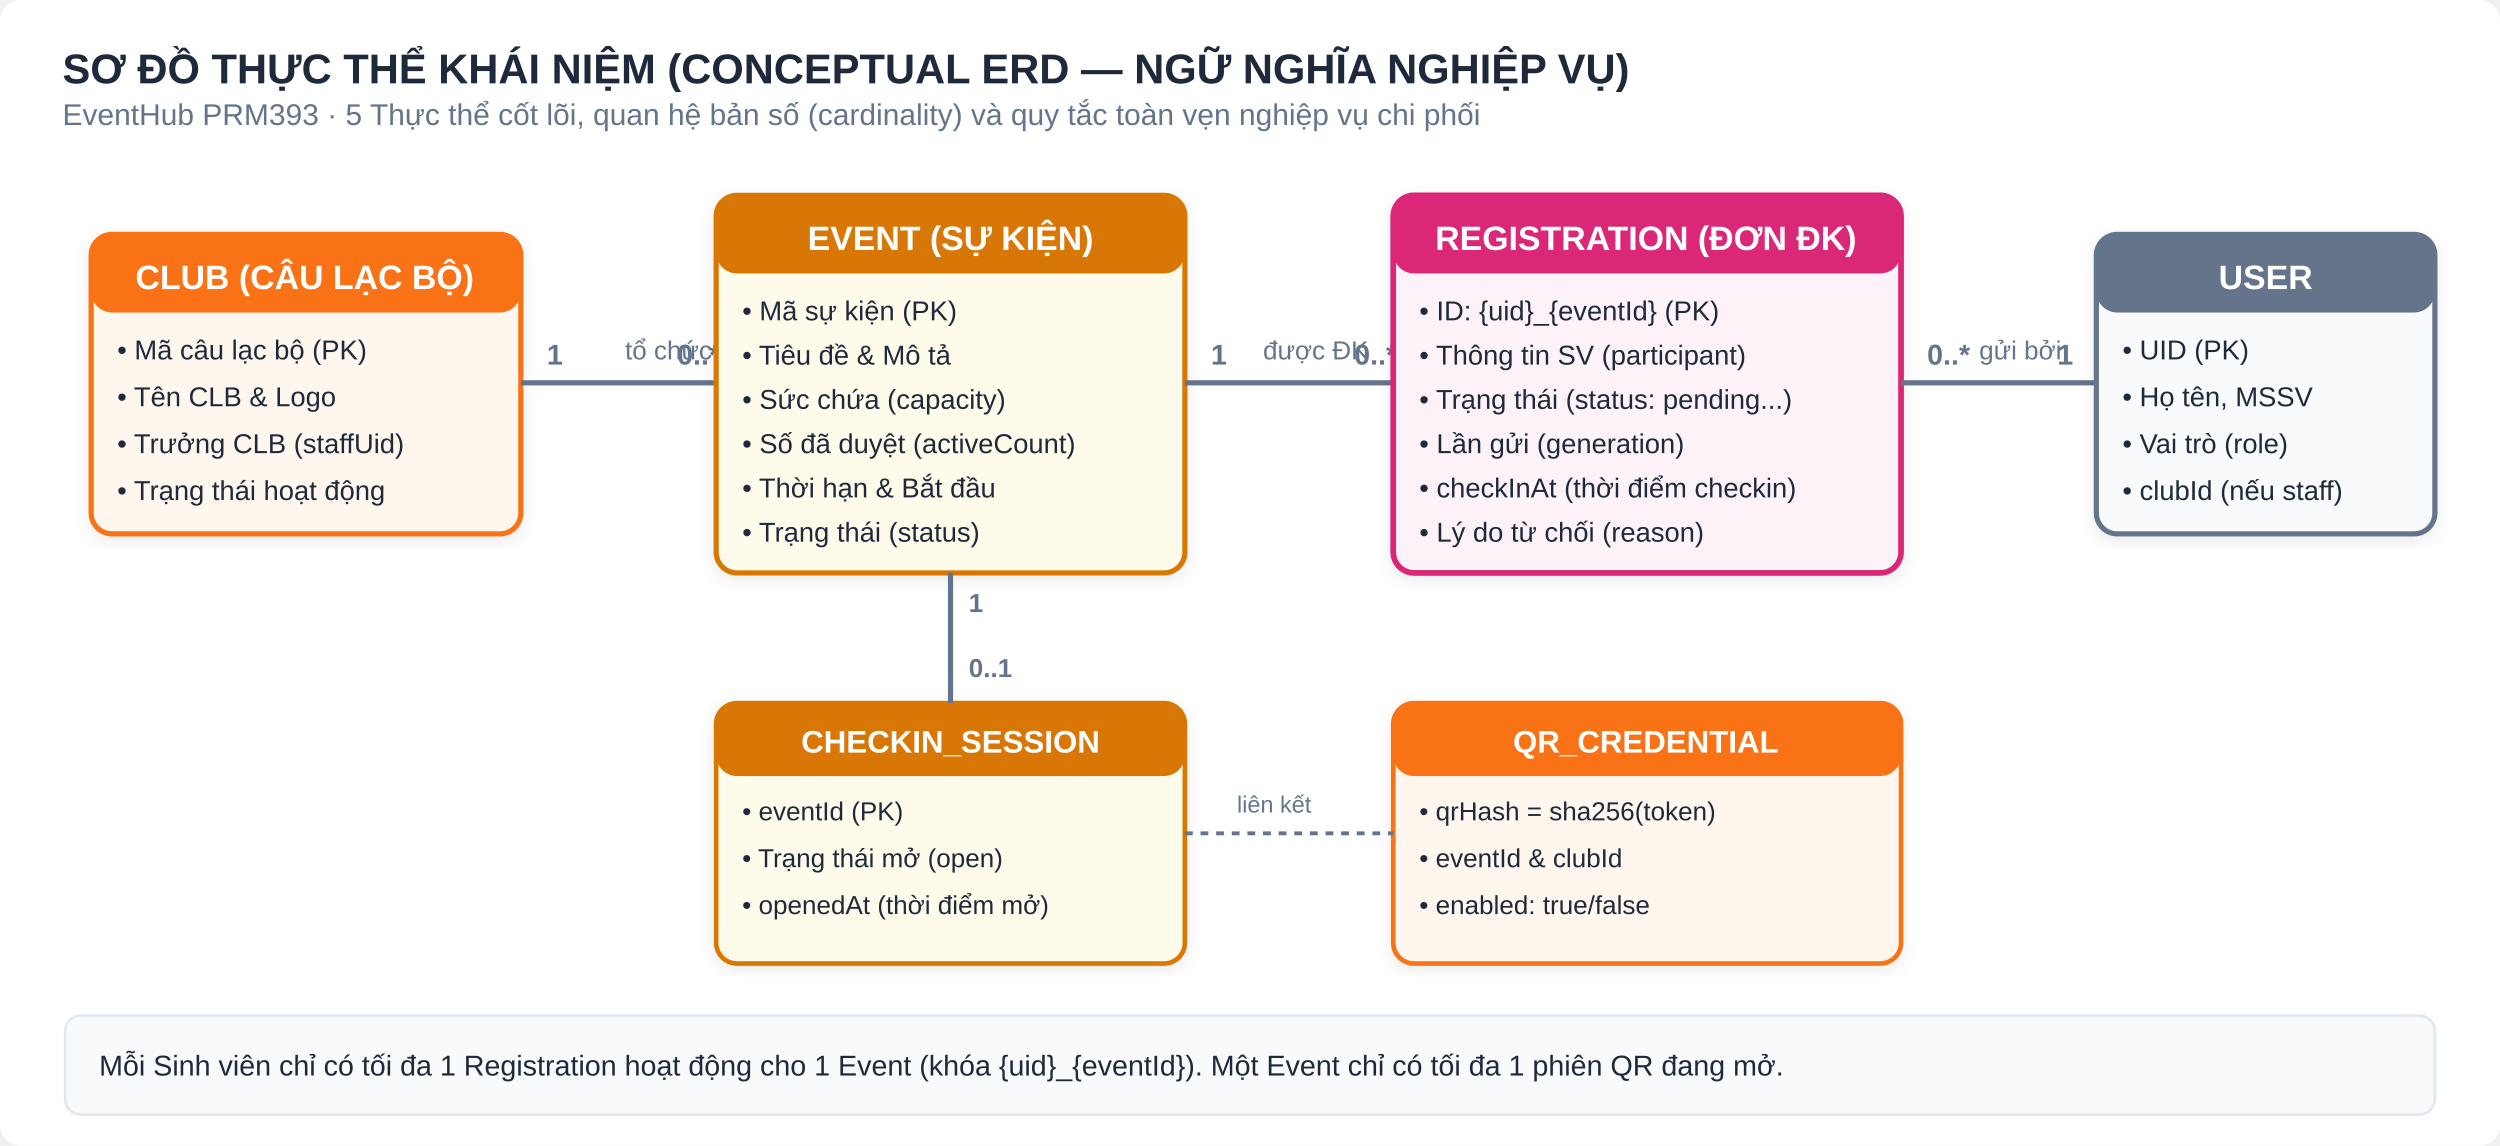
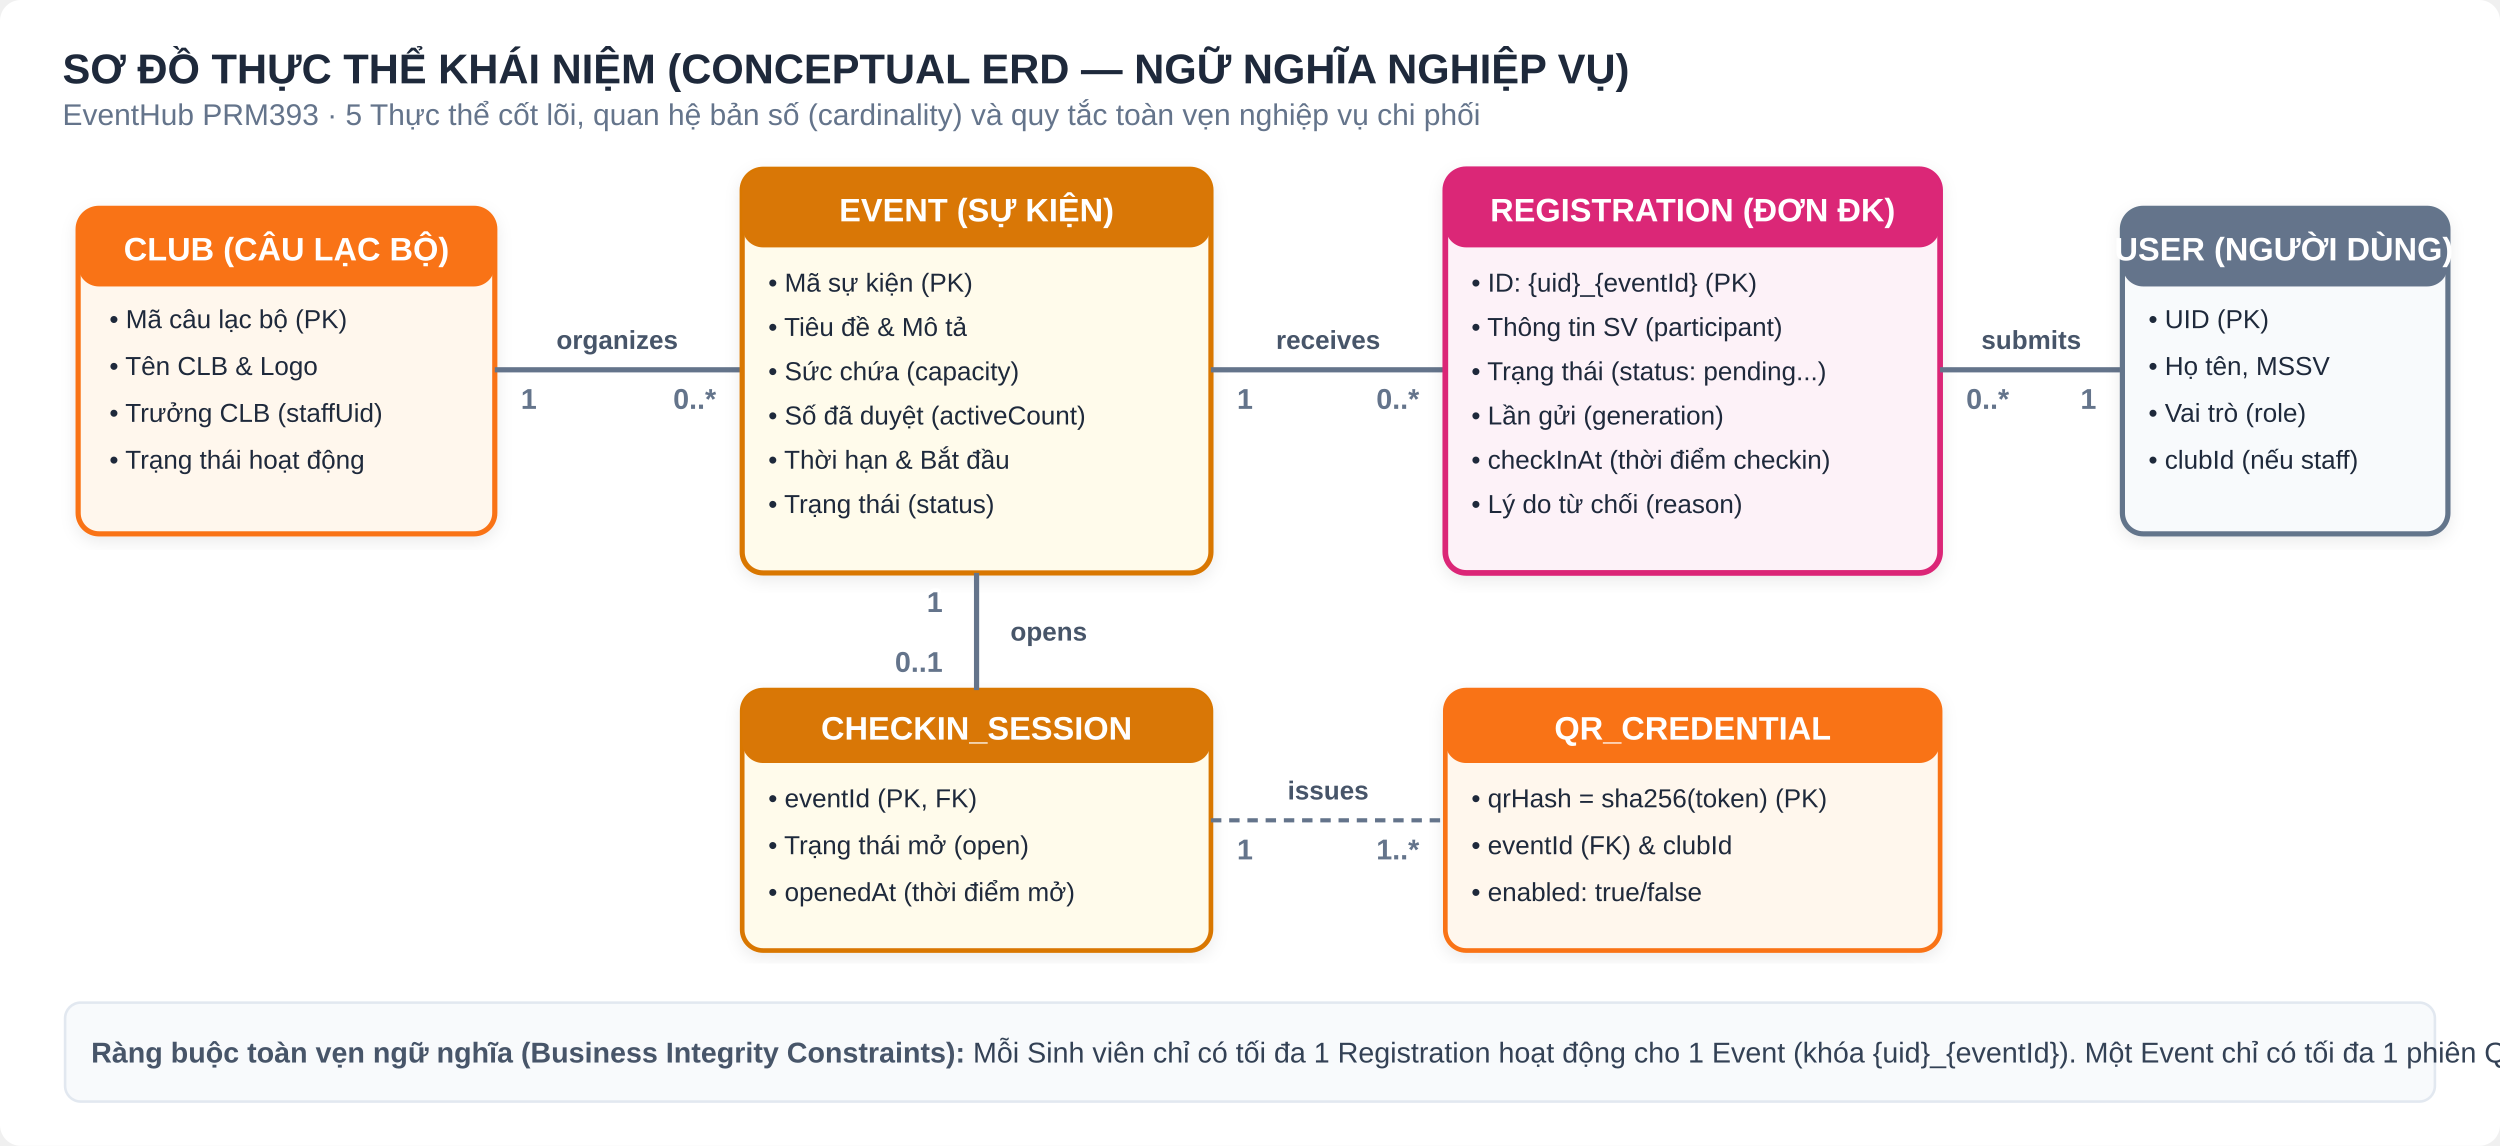
<svg xmlns="http://www.w3.org/2000/svg" viewBox="0 0 960 440" width="100%" height="100%">
  <defs>
+     <style>
+       .rel-text { font-family: Calibri, Arial, sans-serif; font-size: 10px; font-weight: 700; fill: #475569; paint-order: stroke fill; stroke: #FFFFFF; stroke-width: 3.5px; stroke-linejoin: round; }
+       .card-text { font-family: Calibri, Arial, sans-serif; font-size: 11px; font-weight: 700; fill: #64748B; paint-order: stroke fill; stroke: #FFFFFF; stroke-width: 3px; stroke-linejoin: round; }
+       .entity-title { font-family: Calibri, Arial, sans-serif; font-size: 12.5px; font-weight: 700; fill: #FFFFFF; text-anchor: middle; }
+       .attr-text { font-family: Calibri, Arial, sans-serif; font-size: 10px; fill: #1E293B; }
+     </style>
    <filter id="shadow" x="-5%" y="-5%" width="110%" height="110%">
      <feDropShadow dx="0" dy="2" stdDeviation="3" flood-opacity="0.08" />
    </filter>
  </defs>
  <rect width="960" height="440" rx="8" fill="#FFFFFF" />
  <text x="24" y="32" font-family="Calibri, Arial, sans-serif" font-size="16" font-weight="700" fill="#1E293B">SƠ ĐỒ THỰC THỂ KHÁI NIỆM (CONCEPTUAL ERD — NGỮ NGHĨA NGHIỆP VỤ)</text>
  <text x="24" y="48" font-family="Calibri, Arial, sans-serif" font-size="11.5" fill="#64748B">EventHub PRM393 · 5 Thực thể cốt lõi, quan hệ bản số (cardinality) và quy tắc toàn vẹn nghiệp vụ chi phối</text>
-   <rect x="35" y="90" width="165" height="115" rx="8" fill="#FFF7ED" stroke="#F97316" stroke-width="2" filter="url(#shadow)" />
-   <rect x="35" y="90" width="165" height="30" rx="8" fill="#F97316" />
-   <text x="117" y="111" font-family="Calibri, Arial, sans-serif" font-size="13" font-weight="700" fill="#FFF" text-anchor="middle">CLUB (CÂU LẠC BỘ)</text>
-   <text x="45" y="138" font-family="Calibri, Arial, sans-serif" font-size="10.5" fill="#1E293B">• Mã câu lạc bộ (PK)</text>
-   <text x="45" y="156" font-family="Calibri, Arial, sans-serif" font-size="10.5" fill="#1E293B">• Tên CLB &amp; Logo</text>
-   <text x="45" y="174" font-family="Calibri, Arial, sans-serif" font-size="10.5" fill="#1E293B">• Trưởng CLB (staffUid)</text>
-   <text x="45" y="192" font-family="Calibri, Arial, sans-serif" font-size="10.5" fill="#1E293B">• Trạng thái hoạt động</text>
-   <line x1="200" y1="147" x2="275" y2="147" stroke="#64748B" stroke-width="2" />
-   <text x="210" y="140" font-family="Calibri, Arial, sans-serif" font-size="11" font-weight="700" fill="#64748B">1</text>
-   <text x="240" y="138" font-family="Calibri, Arial, sans-serif" font-size="10" fill="#64748B">tổ chức</text>
-   <text x="260" y="140" font-family="Calibri, Arial, sans-serif" font-size="11" font-weight="700" fill="#64748B">0..*</text>
-   <rect x="275" y="75" width="180" height="145" rx="8" fill="#FFFBEB" stroke="#D97706" stroke-width="2" filter="url(#shadow)" />
-   <rect x="275" y="75" width="180" height="30" rx="8" fill="#D97706" />
-   <text x="365" y="96" font-family="Calibri, Arial, sans-serif" font-size="13" font-weight="700" fill="#FFF" text-anchor="middle">EVENT (SỰ KIỆN)</text>
-   <text x="285" y="123" font-family="Calibri, Arial, sans-serif" font-size="10.5" fill="#1E293B">• Mã sự kiện (PK)</text>
-   <text x="285" y="140" font-family="Calibri, Arial, sans-serif" font-size="10.5" fill="#1E293B">• Tiêu đề &amp; Mô tả</text>
-   <text x="285" y="157" font-family="Calibri, Arial, sans-serif" font-size="10.5" fill="#1E293B">• Sức chứa (capacity)</text>
-   <text x="285" y="174" font-family="Calibri, Arial, sans-serif" font-size="10.5" fill="#1E293B">• Số đã duyệt (activeCount)</text>
-   <text x="285" y="191" font-family="Calibri, Arial, sans-serif" font-size="10.5" fill="#1E293B">• Thời hạn &amp; Bắt đầu</text>
-   <text x="285" y="208" font-family="Calibri, Arial, sans-serif" font-size="10.5" fill="#1E293B">• Trạng thái (status)</text>
-   <line x1="455" y1="147" x2="535" y2="147" stroke="#64748B" stroke-width="2" />
-   <text x="465" y="140" font-family="Calibri, Arial, sans-serif" font-size="11" font-weight="700" fill="#64748B">1</text>
-   <text x="485" y="138" font-family="Calibri, Arial, sans-serif" font-size="10" fill="#64748B">được ĐK</text>
-   <text x="520" y="140" font-family="Calibri, Arial, sans-serif" font-size="11" font-weight="700" fill="#64748B">0..*</text>
-   <rect x="535" y="75" width="195" height="145" rx="8" fill="#FDF2F8" stroke="#DB2777" stroke-width="2.2" filter="url(#shadow)" />
-   <rect x="535" y="75" width="195" height="30" rx="8" fill="#DB2777" />
-   <text x="632" y="96" font-family="Calibri, Arial, sans-serif" font-size="13" font-weight="700" fill="#FFF" text-anchor="middle">REGISTRATION (ĐƠN ĐK)</text>
-   <text x="545" y="123" font-family="Calibri, Arial, sans-serif" font-size="10.5" fill="#1E293B">• ID: {uid}_{eventId} (PK)</text>
-   <text x="545" y="140" font-family="Calibri, Arial, sans-serif" font-size="10.5" fill="#1E293B">• Thông tin SV (participant)</text>
-   <text x="545" y="157" font-family="Calibri, Arial, sans-serif" font-size="10.5" fill="#1E293B">• Trạng thái (status: pending...)</text>
-   <text x="545" y="174" font-family="Calibri, Arial, sans-serif" font-size="10.5" fill="#1E293B">• Lần gửi (generation)</text>
-   <text x="545" y="191" font-family="Calibri, Arial, sans-serif" font-size="10.5" fill="#1E293B">• checkInAt (thời điểm checkin)</text>
-   <text x="545" y="208" font-family="Calibri, Arial, sans-serif" font-size="10.5" fill="#1E293B">• Lý do từ chối (reason)</text>
-   <line x1="730" y1="147" x2="805" y2="147" stroke="#64748B" stroke-width="2" />
-   <text x="740" y="140" font-family="Calibri, Arial, sans-serif" font-size="11" font-weight="700" fill="#64748B">0..*</text>
-   <text x="760" y="138" font-family="Calibri, Arial, sans-serif" font-size="10" fill="#64748B">gửi bởi</text>
-   <text x="790" y="140" font-family="Calibri, Arial, sans-serif" font-size="11" font-weight="700" fill="#64748B">1</text>
-   <rect x="805" y="90" width="130" height="115" rx="8" fill="#F8FAFC" stroke="#64748B" stroke-width="2" filter="url(#shadow)" />
-   <rect x="805" y="90" width="130" height="30" rx="8" fill="#64748B" />
-   <text x="870" y="111" font-family="Calibri, Arial, sans-serif" font-size="13" font-weight="700" fill="#FFF" text-anchor="middle">USER</text>
-   <text x="815" y="138" font-family="Calibri, Arial, sans-serif" font-size="10.5" fill="#1E293B">• UID (PK)</text>
-   <text x="815" y="156" font-family="Calibri, Arial, sans-serif" font-size="10.5" fill="#1E293B">• Họ tên, MSSV</text>
-   <text x="815" y="174" font-family="Calibri, Arial, sans-serif" font-size="10.5" fill="#1E293B">• Vai trò (role)</text>
-   <text x="815" y="192" font-family="Calibri, Arial, sans-serif" font-size="10.5" fill="#1E293B">• clubId (nếu staff)</text>
-   <rect x="275" y="270" width="180" height="100" rx="8" fill="#FFFBEB" stroke="#D97706" stroke-width="1.8" filter="url(#shadow)" />
-   <rect x="275" y="270" width="180" height="28" rx="8" fill="#D97706" />
-   <text x="365" y="289" font-family="Calibri, Arial, sans-serif" font-size="12" font-weight="700" fill="#FFF" text-anchor="middle">CHECKIN_SESSION</text>
-   <text x="285" y="315" font-family="Calibri, Arial, sans-serif" font-size="10" fill="#1E293B">• eventId (PK)</text>
-   <text x="285" y="333" font-family="Calibri, Arial, sans-serif" font-size="10" fill="#1E293B">• Trạng thái mở (open)</text>
-   <text x="285" y="351" font-family="Calibri, Arial, sans-serif" font-size="10" fill="#1E293B">• openedAt (thời điểm mở)</text>
-   <line x1="365" y1="220" x2="365" y2="270" stroke="#64748B" stroke-width="2" />
-   <text x="372" y="235" font-family="Calibri, Arial, sans-serif" font-size="10" font-weight="700" fill="#64748B">1</text>
-   <text x="372" y="260" font-family="Calibri, Arial, sans-serif" font-size="10" font-weight="700" fill="#64748B">0..1</text>
-   <rect x="535" y="270" width="195" height="100" rx="8" fill="#FFF7ED" stroke="#F97316" stroke-width="1.8" filter="url(#shadow)" />
-   <rect x="535" y="270" width="195" height="28" rx="8" fill="#F97316" />
-   <text x="632" y="289" font-family="Calibri, Arial, sans-serif" font-size="12" font-weight="700" fill="#FFF" text-anchor="middle">QR_CREDENTIAL</text>
-   <text x="545" y="315" font-family="Calibri, Arial, sans-serif" font-size="10" fill="#1E293B">• qrHash = sha256(token)</text>
-   <text x="545" y="333" font-family="Calibri, Arial, sans-serif" font-size="10" fill="#1E293B">• eventId &amp; clubId</text>
-   <text x="545" y="351" font-family="Calibri, Arial, sans-serif" font-size="10" fill="#1E293B">• enabled: true/false</text>
-   <line x1="455" y1="320" x2="535" y2="320" stroke="#64748B" stroke-width="1.5" stroke-dasharray="3,3" />
-   <text x="475" y="312" font-family="Calibri, Arial, sans-serif" font-size="9" fill="#64748B">liên kết</text>
-   <rect x="25" y="390" width="910" height="38" rx="6" fill="#F8FAFC" stroke="#E2E8F0" />
-   <text x="35" y="413" font-family="Calibri, Arial, sans-serif" font-size="11" fill="#1E293B">
-     <strong>Ràng buộc toàn vẹn ngữ nghĩa:</strong> Mỗi Sinh viên chỉ có tối đa 1 Registration hoạt động cho 1 Event (khóa {uid}_{eventId}). Một Event chỉ có tối đa 1 phiên QR đang mở.</text>
+   <rect x="30" y="80" width="160" height="125" rx="8" fill="#FFF7ED" stroke="#F97316" stroke-width="2" filter="url(#shadow)" />
+   <rect x="30" y="80" width="160" height="30" rx="8" fill="#F97316" />
+   <text x="110" y="100" class="entity-title">CLUB (CÂU LẠC BỘ)</text>
+   <text x="42" y="126" class="attr-text">• Mã câu lạc bộ (PK)</text>
+   <text x="42" y="144" class="attr-text">• Tên CLB &amp; Logo</text>
+   <text x="42" y="162" class="attr-text">• Trưởng CLB (staffUid)</text>
+   <text x="42" y="180" class="attr-text">• Trạng thái hoạt động</text>
+   <line x1="190" y1="142" x2="285" y2="142" stroke="#64748B" stroke-width="2" />
+   <text x="237" y="134" class="rel-text" text-anchor="middle">organizes</text>
+   <text x="200" y="157" class="card-text" text-anchor="start">1</text>
+   <text x="275" y="157" class="card-text" text-anchor="end">0..*</text>
+   <rect x="285" y="65" width="180" height="155" rx="8" fill="#FFFBEB" stroke="#D97706" stroke-width="2" filter="url(#shadow)" />
+   <rect x="285" y="65" width="180" height="30" rx="8" fill="#D97706" />
+   <text x="375" y="85" class="entity-title">EVENT (SỰ KIỆN)</text>
+   <text x="295" y="112" class="attr-text">• Mã sự kiện (PK)</text>
+   <text x="295" y="129" class="attr-text">• Tiêu đề &amp; Mô tả</text>
+   <text x="295" y="146" class="attr-text">• Sức chứa (capacity)</text>
+   <text x="295" y="163" class="attr-text">• Số đã duyệt (activeCount)</text>
+   <text x="295" y="180" class="attr-text">• Thời hạn &amp; Bắt đầu</text>
+   <text x="295" y="197" class="attr-text">• Trạng thái (status)</text>
+   <line x1="465" y1="142" x2="555" y2="142" stroke="#64748B" stroke-width="2" />
+   <text x="510" y="134" class="rel-text" text-anchor="middle">receives</text>
+   <text x="475" y="157" class="card-text" text-anchor="start">1</text>
+   <text x="545" y="157" class="card-text" text-anchor="end">0..*</text>
+   <rect x="555" y="65" width="190" height="155" rx="8" fill="#FDF2F8" stroke="#DB2777" stroke-width="2.2" filter="url(#shadow)" />
+   <rect x="555" y="65" width="190" height="30" rx="8" fill="#DB2777" />
+   <text x="650" y="85" class="entity-title">REGISTRATION (ĐƠN ĐK)</text>
+   <text x="565" y="112" class="attr-text">• ID: {uid}_{eventId} (PK)</text>
+   <text x="565" y="129" class="attr-text">• Thông tin SV (participant)</text>
+   <text x="565" y="146" class="attr-text">• Trạng thái (status: pending...)</text>
+   <text x="565" y="163" class="attr-text">• Lần gửi (generation)</text>
+   <text x="565" y="180" class="attr-text">• checkInAt (thời điểm checkin)</text>
+   <text x="565" y="197" class="attr-text">• Lý do từ chối (reason)</text>
+   <line x1="745" y1="142" x2="815" y2="142" stroke="#64748B" stroke-width="2" />
+   <text x="780" y="134" class="rel-text" text-anchor="middle">submits</text>
+   <text x="755" y="157" class="card-text" text-anchor="start">0..*</text>
+   <text x="805" y="157" class="card-text" text-anchor="end">1</text>
+   <rect x="815" y="80" width="125" height="125" rx="8" fill="#F8FAFC" stroke="#64748B" stroke-width="2" filter="url(#shadow)" />
+   <rect x="815" y="80" width="125" height="30" rx="8" fill="#64748B" />
+   <text x="877" y="100" class="entity-title">USER (NGƯỜI DÙNG)</text>
+   <text x="825" y="126" class="attr-text">• UID (PK)</text>
+   <text x="825" y="144" class="attr-text">• Họ tên, MSSV</text>
+   <text x="825" y="162" class="attr-text">• Vai trò (role)</text>
+   <text x="825" y="180" class="attr-text">• clubId (nếu staff)</text>
+   <rect x="285" y="265" width="180" height="100" rx="8" fill="#FFFBEB" stroke="#D97706" stroke-width="1.8" filter="url(#shadow)" />
+   <rect x="285" y="265" width="180" height="28" rx="8" fill="#D97706" />
+   <text x="375" y="284" class="entity-title">CHECKIN_SESSION</text>
+   <text x="295" y="310" class="attr-text">• eventId (PK, FK)</text>
+   <text x="295" y="328" class="attr-text">• Trạng thái mở (open)</text>
+   <text x="295" y="346" class="attr-text">• openedAt (thời điểm mở)</text>
+   <line x1="375" y1="220" x2="375" y2="265" stroke="#64748B" stroke-width="2" />
+   <text x="388" y="246" class="rel-text" text-anchor="start">opens</text>
+   <text x="362" y="235" class="card-text" text-anchor="end">1</text>
+   <text x="362" y="258" class="card-text" text-anchor="end">0..1</text>
+   <rect x="555" y="265" width="190" height="100" rx="8" fill="#FFF7ED" stroke="#F97316" stroke-width="1.8" filter="url(#shadow)" />
+   <rect x="555" y="265" width="190" height="28" rx="8" fill="#F97316" />
+   <text x="650" y="284" class="entity-title">QR_CREDENTIAL</text>
+   <text x="565" y="310" class="attr-text">• qrHash = sha256(token) (PK)</text>
+   <text x="565" y="328" class="attr-text">• eventId (FK) &amp; clubId</text>
+   <text x="565" y="346" class="attr-text">• enabled: true/false</text>
+   <line x1="465" y1="315" x2="555" y2="315" stroke="#64748B" stroke-width="1.6" stroke-dasharray="4,3" />
+   <text x="510" y="307" class="rel-text" text-anchor="middle">issues</text>
+   <text x="475" y="330" class="card-text" text-anchor="start">1</text>
+   <text x="545" y="330" class="card-text" text-anchor="end">1..*</text>
+   <rect x="25" y="385" width="910" height="38" rx="6" fill="#F8FAFC" stroke="#E2E8F0" />
+   <text x="35" y="408" font-family="Calibri, Arial, sans-serif" font-size="11" fill="#1E293B">
+     <tspan font-weight="700" fill="#475569">Ràng buộc toàn vẹn ngữ nghĩa (Business Integrity Constraints):</tspan>
+     <tspan fill="#334155"> Mỗi Sinh viên chỉ có tối đa 1 Registration hoạt động cho 1 Event (khóa {uid}_{eventId}). Một Event chỉ có tối đa 1 phiên QR đang mở.</tspan>
+   </text>
</svg>
